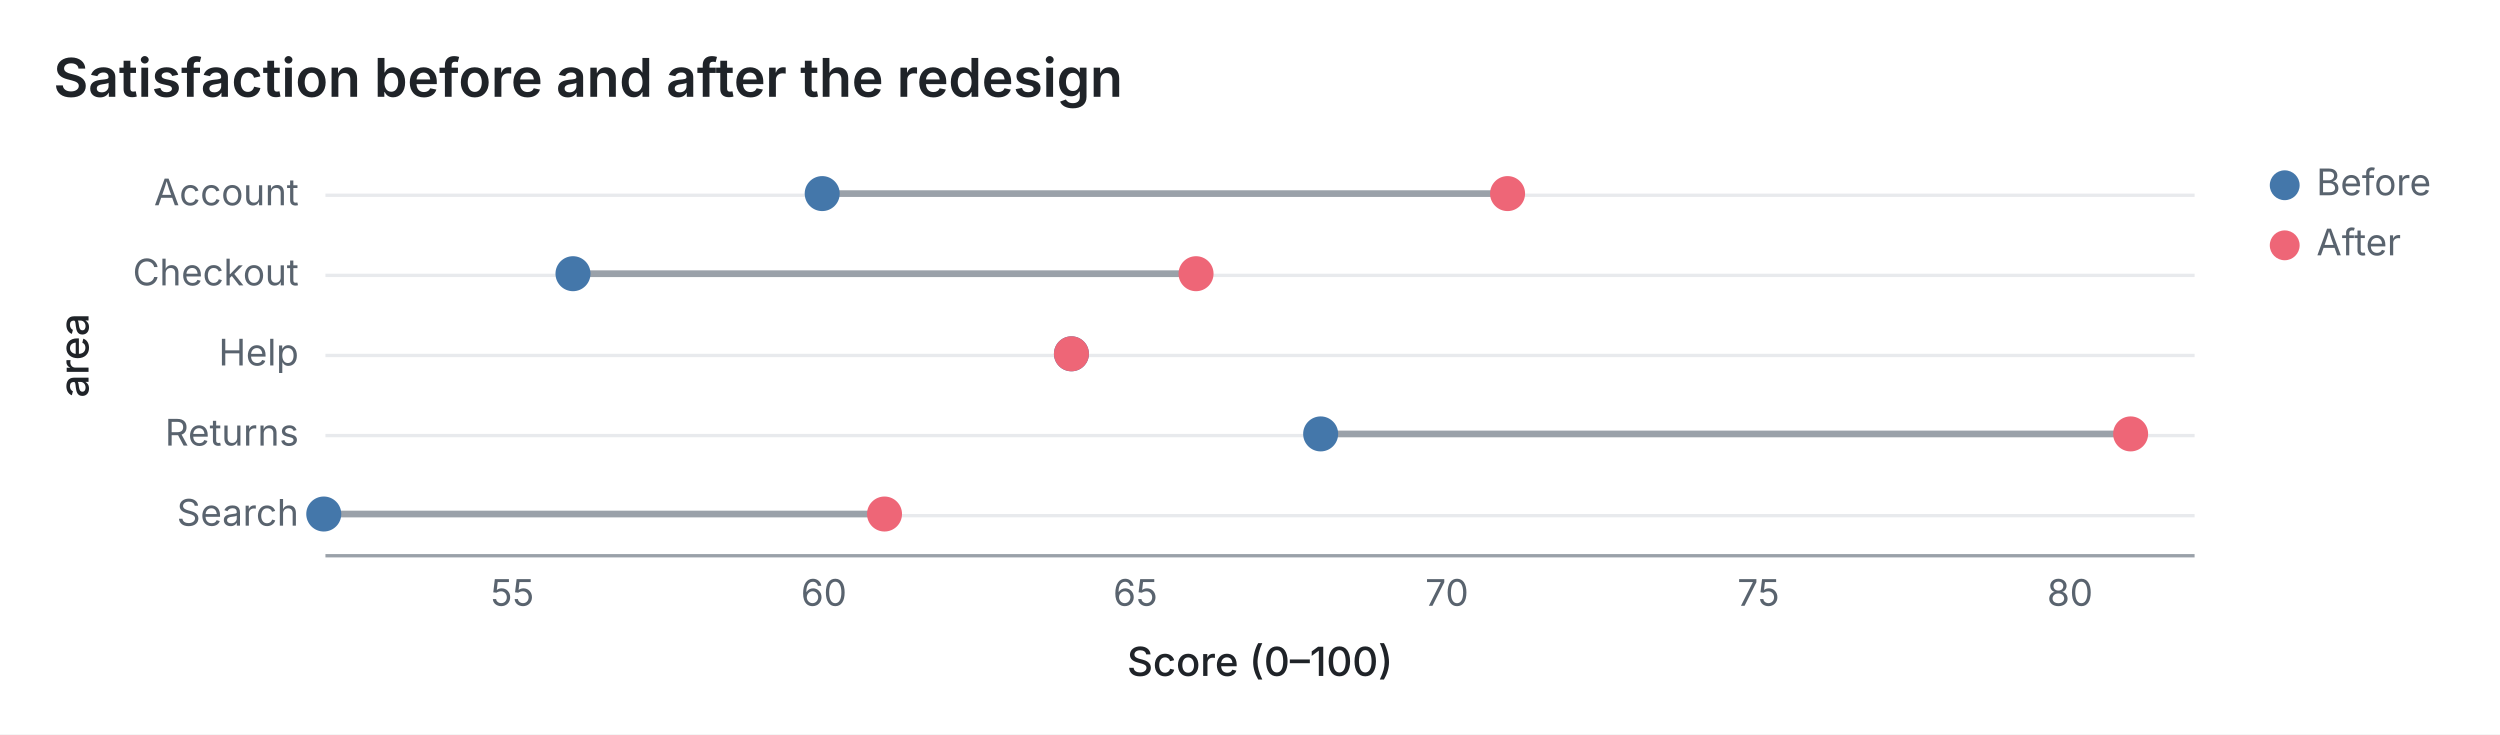
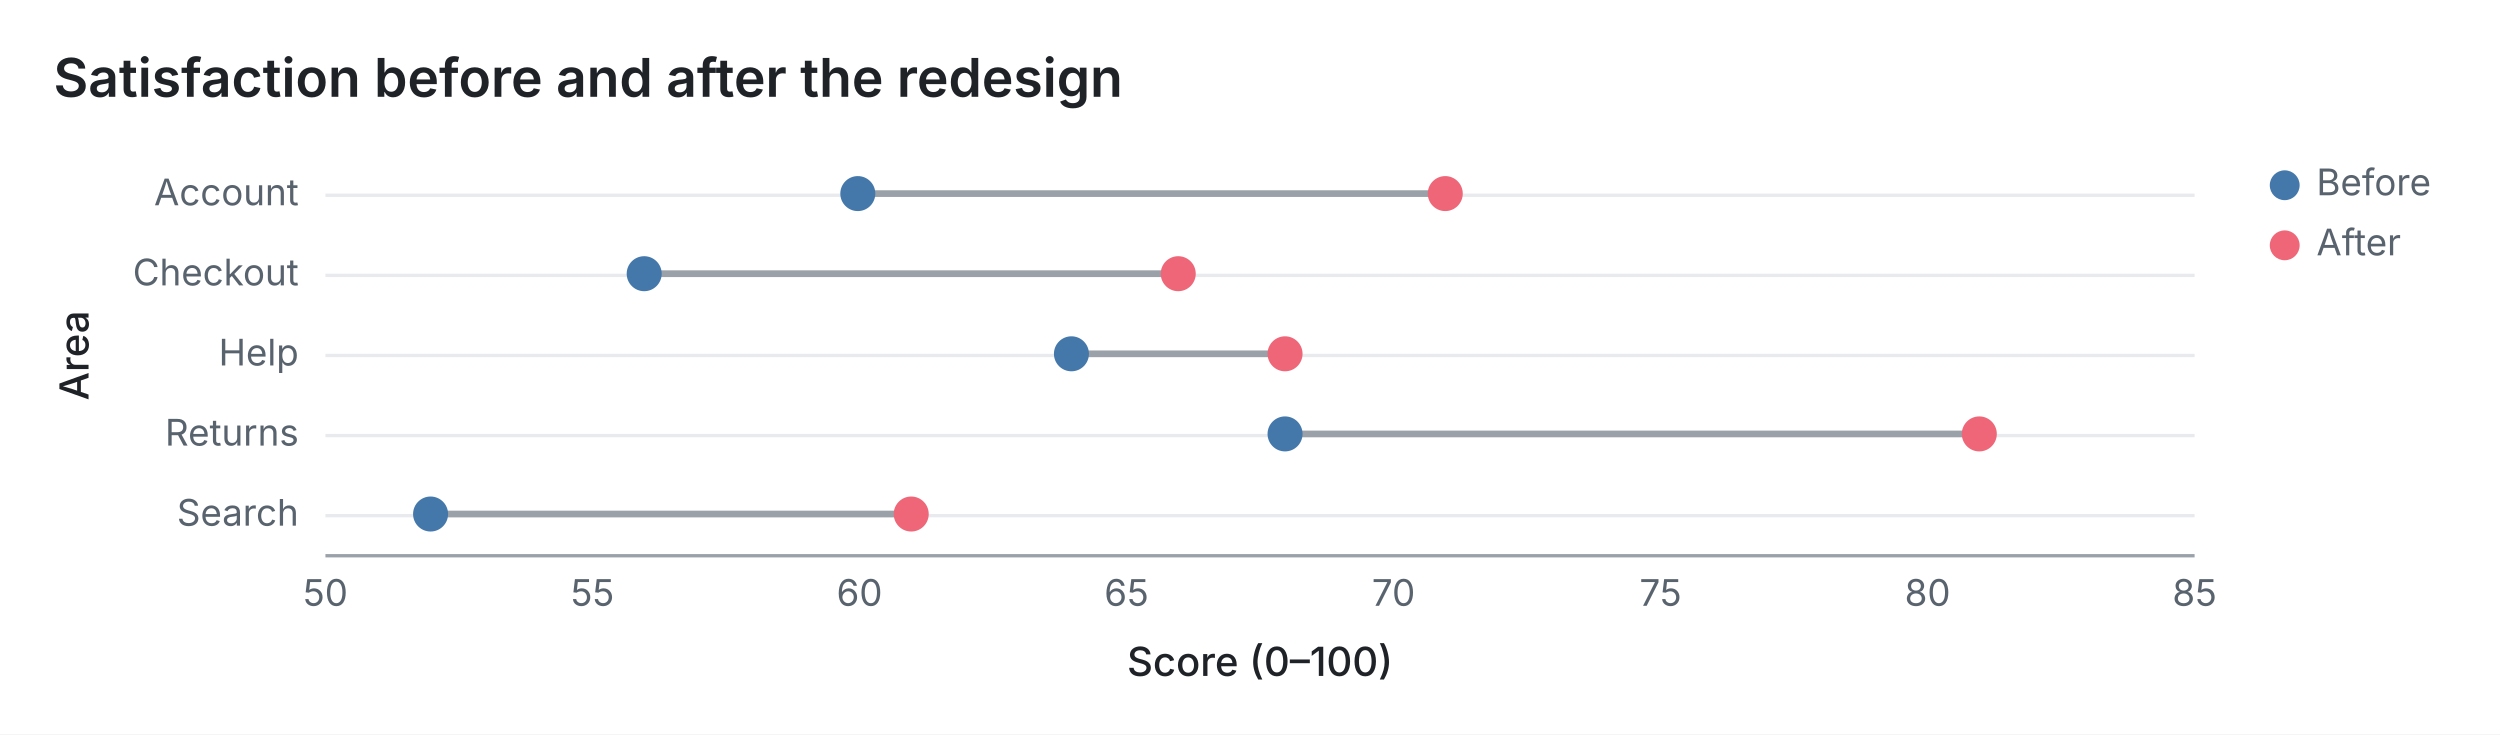
- <svg xmlns="http://www.w3.org/2000/svg" role="img" aria-labelledby="ccf8ae92d-0 ccf8ae92d-1" version="1.1" class="marks" width="749" height="220" viewBox="0 0 749 220">
+ <svg xmlns="http://www.w3.org/2000/svg" role="img" aria-labelledby="c686a91a9-0 c686a91a9-1" version="1.1" class="marks" width="749" height="220" viewBox="0 0 749 220">
  <rect width="749" height="220" fill="#FFFFFF" />
  <g fill="none" stroke-miterlimit="4" transform="translate(97,46)">
    <g class="mark-group role-frame root" role="graphics-object" aria-roledescription="group mark container">
      <g transform="translate(0,0)">
        <path class="background" aria-hidden="true" d="M0,0h560v120h-560Z" />
        <g>
          <g class="mark-group role-axis" aria-hidden="true">
            <g transform="translate(0.5,0.5)">
              <path class="background" aria-hidden="true" d="M0,0h0v0h0Z" pointer-events="none" />
              <g>
                <g class="mark-rule role-axis-grid" pointer-events="none">
                  <line transform="translate(0,12)" x2="560" y2="0" stroke="#E8EAED" stroke-width="1" stroke-dasharray="" opacity="1" />
                  <line transform="translate(0,36)" x2="560" y2="0" stroke="#E8EAED" stroke-width="1" stroke-dasharray="" opacity="1" />
                  <line transform="translate(0,60)" x2="560" y2="0" stroke="#E8EAED" stroke-width="1" stroke-dasharray="" opacity="1" />
                  <line transform="translate(0,84)" x2="560" y2="0" stroke="#E8EAED" stroke-width="1" stroke-dasharray="" opacity="1" />
                  <line transform="translate(0,108)" x2="560" y2="0" stroke="#E8EAED" stroke-width="1" stroke-dasharray="" opacity="1" />
                </g>
              </g>
              <path class="foreground" aria-hidden="true" d="" pointer-events="none" display="none" />
            </g>
          </g>
-           <g class="mark-group role-axis" role="graphics-symbol" aria-roledescription="axis" aria-label="X-axis titled 'Score (0–100)' for a linear scale with values from 52 to 82">
+           <g class="mark-group role-axis" role="graphics-symbol" aria-roledescription="axis" aria-label="X-axis titled 'Score (0–100)' for a linear scale with values from 50 to 85">
            <g transform="translate(0.5,120.5)">
              <path class="background" aria-hidden="true" d="M0,0h0v0h0Z" pointer-events="none" />
              <g>
                <g class="mark-text role-axis-label" pointer-events="none">
-                   <text text-anchor="middle" transform="translate(56,15)" font-family="Inter, sans-serif" font-size="11px" fill="#59636E" opacity="1">55</text>
-                   <text text-anchor="middle" transform="translate(149.3333,15)" font-family="Inter, sans-serif" font-size="11px" fill="#59636E" opacity="1">60</text>
-                   <text text-anchor="middle" transform="translate(242.6667,15)" font-family="Inter, sans-serif" font-size="11px" fill="#59636E" opacity="1">65</text>
-                   <text text-anchor="middle" transform="translate(336,15)" font-family="Inter, sans-serif" font-size="11px" fill="#59636E" opacity="1">70</text>
-                   <text text-anchor="middle" transform="translate(429.3333,15)" font-family="Inter, sans-serif" font-size="11px" fill="#59636E" opacity="1">75</text>
-                   <text text-anchor="middle" transform="translate(522.6667,15)" font-family="Inter, sans-serif" font-size="11px" fill="#59636E" opacity="1">80</text>
+                   <text text-anchor="middle" transform="translate(0,15)" font-family="Inter, sans-serif" font-size="11px" fill="#59636E" opacity="1">50</text>
+                   <text text-anchor="middle" transform="translate(80,15)" font-family="Inter, sans-serif" font-size="11px" fill="#59636E" opacity="1">55</text>
+                   <text text-anchor="middle" transform="translate(160,15)" font-family="Inter, sans-serif" font-size="11px" fill="#59636E" opacity="1">60</text>
+                   <text text-anchor="middle" transform="translate(240,15)" font-family="Inter, sans-serif" font-size="11px" fill="#59636E" opacity="1">65</text>
+                   <text text-anchor="middle" transform="translate(320,15)" font-family="Inter, sans-serif" font-size="11px" fill="#59636E" opacity="1">70</text>
+                   <text text-anchor="middle" transform="translate(400,15)" font-family="Inter, sans-serif" font-size="11px" fill="#59636E" opacity="1">75</text>
+                   <text text-anchor="middle" transform="translate(480,15)" font-family="Inter, sans-serif" font-size="11px" fill="#59636E" opacity="1">80</text>
+                   <text text-anchor="middle" transform="translate(560,15)" font-family="Inter, sans-serif" font-size="11px" fill="#59636E" opacity="1">85</text>
                </g>
                <g class="mark-rule role-axis-domain" pointer-events="none">
                  <line transform="translate(0,0)" x2="560" y2="0" stroke="#9AA1A9" stroke-width="1" opacity="1" />
                </g>
                <g class="mark-text role-axis-title" pointer-events="none">
                  <text text-anchor="middle" transform="translate(280,36)" font-family="Inter, sans-serif" font-size="12px" font-weight="500" fill="#1F2328" opacity="1">Score (0–100)</text>
                </g>
              </g>
              <path class="foreground" aria-hidden="true" d="" pointer-events="none" display="none" />
            </g>
          </g>
-           <g class="mark-group role-axis" role="graphics-symbol" aria-roledescription="axis" aria-label="Y-axis titled 'area' for a discrete scale with 5 values: Account, Checkout, Help, Returns, Search">
+           <g class="mark-group role-axis" role="graphics-symbol" aria-roledescription="axis" aria-label="Y-axis titled 'Area' for a discrete scale with 5 values: Account, Checkout, Help, Returns, Search">
            <g transform="translate(0.5,0.5)">
              <path class="background" aria-hidden="true" d="M0,0h0v0h0Z" pointer-events="none" />
              <g>
                <g class="mark-text role-axis-label" pointer-events="none">
                  <text text-anchor="end" transform="translate(-8,15)" font-family="Inter, sans-serif" font-size="11px" fill="#59636E" opacity="1">Account</text>
                  <text text-anchor="end" transform="translate(-8,39)" font-family="Inter, sans-serif" font-size="11px" fill="#59636E" opacity="1">Checkout</text>
                  <text text-anchor="end" transform="translate(-8,63)" font-family="Inter, sans-serif" font-size="11px" fill="#59636E" opacity="1">Help</text>
                  <text text-anchor="end" transform="translate(-8,87)" font-family="Inter, sans-serif" font-size="11px" fill="#59636E" opacity="1">Returns</text>
                  <text text-anchor="end" transform="translate(-8,111)" font-family="Inter, sans-serif" font-size="11px" fill="#59636E" opacity="1">Search</text>
                </g>
                <g class="mark-text role-axis-title" pointer-events="none">
-                   <text text-anchor="middle" transform="translate(-67.97266,60) rotate(-90) translate(0,-3)" font-family="Inter, sans-serif" font-size="12px" font-weight="500" fill="#1F2328" opacity="1">area</text>
+                   <text text-anchor="middle" transform="translate(-67.97266,60) rotate(-90) translate(0,-3)" font-family="Inter, sans-serif" font-size="12px" font-weight="500" fill="#1F2328" opacity="1">Area</text>
                </g>
              </g>
              <path class="foreground" aria-hidden="true" d="" pointer-events="none" display="none" />
            </g>
          </g>
          <g class="mark-group role-scope layer_0_pathgroup" role="graphics-object" aria-roledescription="group mark container">
            <g transform="translate(0,0)">
              <path class="background" aria-hidden="true" d="M0,0h560v120h-560Z" />
              <g>
                <g class="mark-line role-mark layer_0_marks" role="graphics-object" aria-roledescription="line mark container">
-                   <path aria-label="Score (0–100): 52; area: Search" role="graphics-symbol" aria-roledescription="line mark" d="M0,108L168,108" stroke="#9AA1A9" stroke-width="2" stroke-linecap="round" stroke-linejoin="round" />
+                   <path aria-label="Score (0–100): 52; Area: Search; area: Search" role="graphics-symbol" aria-roledescription="line mark" d="M32,108L176,108" stroke="#9AA1A9" stroke-width="2" stroke-linecap="round" stroke-linejoin="round" />
                </g>
              </g>
              <path class="foreground" aria-hidden="true" d="" display="none" />
            </g>
            <g transform="translate(0,0)">
              <path class="background" aria-hidden="true" d="M0,0h560v120h-560Z" />
              <g>
                <g class="mark-line role-mark layer_0_marks" role="graphics-object" aria-roledescription="line mark container">
-                   <path aria-label="Score (0–100): 56; area: Checkout" role="graphics-symbol" aria-roledescription="line mark" d="M74.667,36L261.333,36" stroke="#9AA1A9" stroke-width="2" stroke-linecap="round" stroke-linejoin="round" />
+                   <path aria-label="Score (0–100): 56; Area: Checkout; area: Checkout" role="graphics-symbol" aria-roledescription="line mark" d="M96,36L256,36" stroke="#9AA1A9" stroke-width="2" stroke-linecap="round" stroke-linejoin="round" />
                </g>
              </g>
              <path class="foreground" aria-hidden="true" d="" display="none" />
            </g>
            <g transform="translate(0,0)">
              <path class="background" aria-hidden="true" d="M0,0h560v120h-560Z" />
              <g>
                <g class="mark-line role-mark layer_0_marks" role="graphics-object" aria-roledescription="line mark container">
-                   <path aria-label="Score (0–100): 60; area: Account" role="graphics-symbol" aria-roledescription="line mark" d="M149.333,12L354.667,12" stroke="#9AA1A9" stroke-width="2" stroke-linecap="round" stroke-linejoin="round" />
+                   <path aria-label="Score (0–100): 60; Area: Account; area: Account" role="graphics-symbol" aria-roledescription="line mark" d="M160,12L336,12" stroke="#9AA1A9" stroke-width="2" stroke-linecap="round" stroke-linejoin="round" />
                </g>
              </g>
              <path class="foreground" aria-hidden="true" d="" display="none" />
            </g>
            <g transform="translate(0,0)">
              <path class="background" aria-hidden="true" d="M0,0h560v120h-560Z" />
              <g>
                <g class="mark-line role-mark layer_0_marks" role="graphics-object" aria-roledescription="line mark container">
-                   <path aria-label="Score (0–100): 64; area: Help" role="graphics-symbol" aria-roledescription="line mark" d="M224,60L224,60" stroke="#9AA1A9" stroke-width="2" stroke-linecap="round" stroke-linejoin="round" />
+                   <path aria-label="Score (0–100): 64; Area: Help; area: Help" role="graphics-symbol" aria-roledescription="line mark" d="M224,60L288,60" stroke="#9AA1A9" stroke-width="2" stroke-linecap="round" stroke-linejoin="round" />
                </g>
              </g>
              <path class="foreground" aria-hidden="true" d="" display="none" />
            </g>
            <g transform="translate(0,0)">
              <path class="background" aria-hidden="true" d="M0,0h560v120h-560Z" />
              <g>
                <g class="mark-line role-mark layer_0_marks" role="graphics-object" aria-roledescription="line mark container">
-                   <path aria-label="Score (0–100): 68; area: Returns" role="graphics-symbol" aria-roledescription="line mark" d="M298.667,84L541.333,84" stroke="#9AA1A9" stroke-width="2" stroke-linecap="round" stroke-linejoin="round" />
+                   <path aria-label="Score (0–100): 68; Area: Returns; area: Returns" role="graphics-symbol" aria-roledescription="line mark" d="M288,84L496,84" stroke="#9AA1A9" stroke-width="2" stroke-linecap="round" stroke-linejoin="round" />
                </g>
              </g>
              <path class="foreground" aria-hidden="true" d="" display="none" />
            </g>
          </g>
          <g class="mark-symbol role-mark layer_1_marks" role="graphics-object" aria-roledescription="symbol mark container">
-             <path aria-label="Score (0–100): 52; area: Search; when: Before" role="graphics-symbol" aria-roledescription="point" transform="translate(0,108)" d="M5.244,0A5.244,5.244,0,1,1,-5.244,0A5.244,5.244,0,1,1,5.244,0" fill="#4477AA" stroke-width="1.5" opacity="1" />
-             <path aria-label="Score (0–100): 61; area: Search; when: After" role="graphics-symbol" aria-roledescription="point" transform="translate(168,108)" d="M5.244,0A5.244,5.244,0,1,1,-5.244,0A5.244,5.244,0,1,1,5.244,0" fill="#EE6677" stroke-width="1.5" opacity="1" />
-             <path aria-label="Score (0–100): 56; area: Checkout; when: Before" role="graphics-symbol" aria-roledescription="point" transform="translate(74.66667,36)" d="M5.244,0A5.244,5.244,0,1,1,-5.244,0A5.244,5.244,0,1,1,5.244,0" fill="#4477AA" stroke-width="1.5" opacity="1" />
-             <path aria-label="Score (0–100): 66; area: Checkout; when: After" role="graphics-symbol" aria-roledescription="point" transform="translate(261.3333,36)" d="M5.244,0A5.244,5.244,0,1,1,-5.244,0A5.244,5.244,0,1,1,5.244,0" fill="#EE6677" stroke-width="1.5" opacity="1" />
-             <path aria-label="Score (0–100): 60; area: Account; when: Before" role="graphics-symbol" aria-roledescription="point" transform="translate(149.3333,12)" d="M5.244,0A5.244,5.244,0,1,1,-5.244,0A5.244,5.244,0,1,1,5.244,0" fill="#4477AA" stroke-width="1.5" opacity="1" />
-             <path aria-label="Score (0–100): 71; area: Account; when: After" role="graphics-symbol" aria-roledescription="point" transform="translate(354.6667,12)" d="M5.244,0A5.244,5.244,0,1,1,-5.244,0A5.244,5.244,0,1,1,5.244,0" fill="#EE6677" stroke-width="1.5" opacity="1" />
-             <path aria-label="Score (0–100): 64; area: Help; when: Before" role="graphics-symbol" aria-roledescription="point" transform="translate(224,60)" d="M5.244,0A5.244,5.244,0,1,1,-5.244,0A5.244,5.244,0,1,1,5.244,0" fill="#4477AA" stroke-width="1.5" opacity="1" />
-             <path aria-label="Score (0–100): 64; area: Help; when: After" role="graphics-symbol" aria-roledescription="point" transform="translate(224,60)" d="M5.244,0A5.244,5.244,0,1,1,-5.244,0A5.244,5.244,0,1,1,5.244,0" fill="#EE6677" stroke-width="1.5" opacity="1" />
-             <path aria-label="Score (0–100): 68; area: Returns; when: Before" role="graphics-symbol" aria-roledescription="point" transform="translate(298.6667,84)" d="M5.244,0A5.244,5.244,0,1,1,-5.244,0A5.244,5.244,0,1,1,5.244,0" fill="#4477AA" stroke-width="1.5" opacity="1" />
-             <path aria-label="Score (0–100): 81; area: Returns; when: After" role="graphics-symbol" aria-roledescription="point" transform="translate(541.3333,84)" d="M5.244,0A5.244,5.244,0,1,1,-5.244,0A5.244,5.244,0,1,1,5.244,0" fill="#EE6677" stroke-width="1.5" opacity="1" />
+             <path aria-label="Score (0–100): 52; Area: Search; when: Before" role="graphics-symbol" aria-roledescription="point" transform="translate(32,108)" d="M5.244,0A5.244,5.244,0,1,1,-5.244,0A5.244,5.244,0,1,1,5.244,0" fill="#4477AA" stroke-width="1.5" opacity="1" />
+             <path aria-label="Score (0–100): 61; Area: Search; when: After" role="graphics-symbol" aria-roledescription="point" transform="translate(176,108)" d="M5.244,0A5.244,5.244,0,1,1,-5.244,0A5.244,5.244,0,1,1,5.244,0" fill="#EE6677" stroke-width="1.5" opacity="1" />
+             <path aria-label="Score (0–100): 56; Area: Checkout; when: Before" role="graphics-symbol" aria-roledescription="point" transform="translate(96,36)" d="M5.244,0A5.244,5.244,0,1,1,-5.244,0A5.244,5.244,0,1,1,5.244,0" fill="#4477AA" stroke-width="1.5" opacity="1" />
+             <path aria-label="Score (0–100): 66; Area: Checkout; when: After" role="graphics-symbol" aria-roledescription="point" transform="translate(256,36)" d="M5.244,0A5.244,5.244,0,1,1,-5.244,0A5.244,5.244,0,1,1,5.244,0" fill="#EE6677" stroke-width="1.5" opacity="1" />
+             <path aria-label="Score (0–100): 60; Area: Account; when: Before" role="graphics-symbol" aria-roledescription="point" transform="translate(160,12)" d="M5.244,0A5.244,5.244,0,1,1,-5.244,0A5.244,5.244,0,1,1,5.244,0" fill="#4477AA" stroke-width="1.5" opacity="1" />
+             <path aria-label="Score (0–100): 71; Area: Account; when: After" role="graphics-symbol" aria-roledescription="point" transform="translate(336,12)" d="M5.244,0A5.244,5.244,0,1,1,-5.244,0A5.244,5.244,0,1,1,5.244,0" fill="#EE6677" stroke-width="1.5" opacity="1" />
+             <path aria-label="Score (0–100): 64; Area: Help; when: Before" role="graphics-symbol" aria-roledescription="point" transform="translate(224,60)" d="M5.244,0A5.244,5.244,0,1,1,-5.244,0A5.244,5.244,0,1,1,5.244,0" fill="#4477AA" stroke-width="1.5" opacity="1" />
+             <path aria-label="Score (0–100): 68; Area: Help; when: After" role="graphics-symbol" aria-roledescription="point" transform="translate(288,60)" d="M5.244,0A5.244,5.244,0,1,1,-5.244,0A5.244,5.244,0,1,1,5.244,0" fill="#EE6677" stroke-width="1.5" opacity="1" />
+             <path aria-label="Score (0–100): 68; Area: Returns; when: Before" role="graphics-symbol" aria-roledescription="point" transform="translate(288,84)" d="M5.244,0A5.244,5.244,0,1,1,-5.244,0A5.244,5.244,0,1,1,5.244,0" fill="#4477AA" stroke-width="1.5" opacity="1" />
+             <path aria-label="Score (0–100): 81; Area: Returns; when: After" role="graphics-symbol" aria-roledescription="point" transform="translate(496,84)" d="M5.244,0A5.244,5.244,0,1,1,-5.244,0A5.244,5.244,0,1,1,5.244,0" fill="#EE6677" stroke-width="1.5" opacity="1" />
          </g>
          <g class="mark-group role-legend" role="graphics-symbol" aria-roledescription="legend" aria-label="Symbol legend for fill color with 2 values: Before, After">
            <g transform="translate(578,0)">
              <path class="background" aria-hidden="true" d="M0,0h58v37h-58Z" pointer-events="none" />
              <g>
                <g class="mark-group role-legend-entry">
                  <g transform="translate(4,4)">
                    <path class="background" aria-hidden="true" d="M0,0h0v0h0Z" pointer-events="none" />
                    <g>
                      <g class="mark-group role-scope" role="graphics-object" aria-roledescription="group mark container">
                        <g transform="translate(0,0)">
                          <path class="background" aria-hidden="true" d="M0,0h49.832v10.5h-49.832Z" pointer-events="none" opacity="1" />
                          <g>
                            <g class="mark-symbol role-legend-symbol" pointer-events="none">
                              <path transform="translate(5.5,5.5)" d="M4.472,0A4.472,4.472,0,1,1,-4.472,0A4.472,4.472,0,1,1,4.472,0" fill="#4477AA" stroke-width="1.5" opacity="1" />
                            </g>
                            <g class="mark-text role-legend-label" pointer-events="none">
                              <text text-anchor="start" transform="translate(15,8.5)" font-family="Inter, sans-serif" font-size="11px" fill="#59636E" opacity="1">Before</text>
                            </g>
                          </g>
                          <path class="foreground" aria-hidden="true" d="" pointer-events="none" display="none" />
                        </g>
                        <g transform="translate(0,18)">
                          <path class="background" aria-hidden="true" d="M0,0h49.832v10.5h-49.832Z" pointer-events="none" opacity="1" />
                          <g>
                            <g class="mark-symbol role-legend-symbol" pointer-events="none">
                              <path transform="translate(5.5,5.5)" d="M4.472,0A4.472,4.472,0,1,1,-4.472,0A4.472,4.472,0,1,1,4.472,0" fill="#EE6677" stroke-width="1.5" opacity="1" />
                            </g>
                            <g class="mark-text role-legend-label" pointer-events="none">
                              <text text-anchor="start" transform="translate(15,8.5)" font-family="Inter, sans-serif" font-size="11px" fill="#59636E" opacity="1">After</text>
                            </g>
                          </g>
                          <path class="foreground" aria-hidden="true" d="" pointer-events="none" display="none" />
                        </g>
                      </g>
                    </g>
                    <path class="foreground" aria-hidden="true" d="" pointer-events="none" display="none" />
                  </g>
                </g>
              </g>
              <path class="foreground" aria-hidden="true" d="" pointer-events="none" display="none" />
            </g>
          </g>
          <g class="mark-group role-title">
            <g transform="translate(-80.97266,-30)">
              <path class="background" aria-hidden="true" d="M0,0h0v0h0Z" pointer-events="none" />
              <g>
                <g class="mark-text role-title-text" role="graphics-symbol" aria-roledescription="title" aria-label="Title text 'Satisfaction before and after the redesign'" pointer-events="none">
                  <text text-anchor="start" transform="translate(0,13)" font-family="Inter, sans-serif" font-size="16px" font-weight="600" fill="#1F2328" opacity="1">Satisfaction before and after the redesign</text>
                </g>
              </g>
              <path class="foreground" aria-hidden="true" d="" pointer-events="none" display="none" />
            </g>
          </g>
        </g>
        <path class="foreground" aria-hidden="true" d="" display="none" />
      </g>
    </g>
  </g>
</svg>
